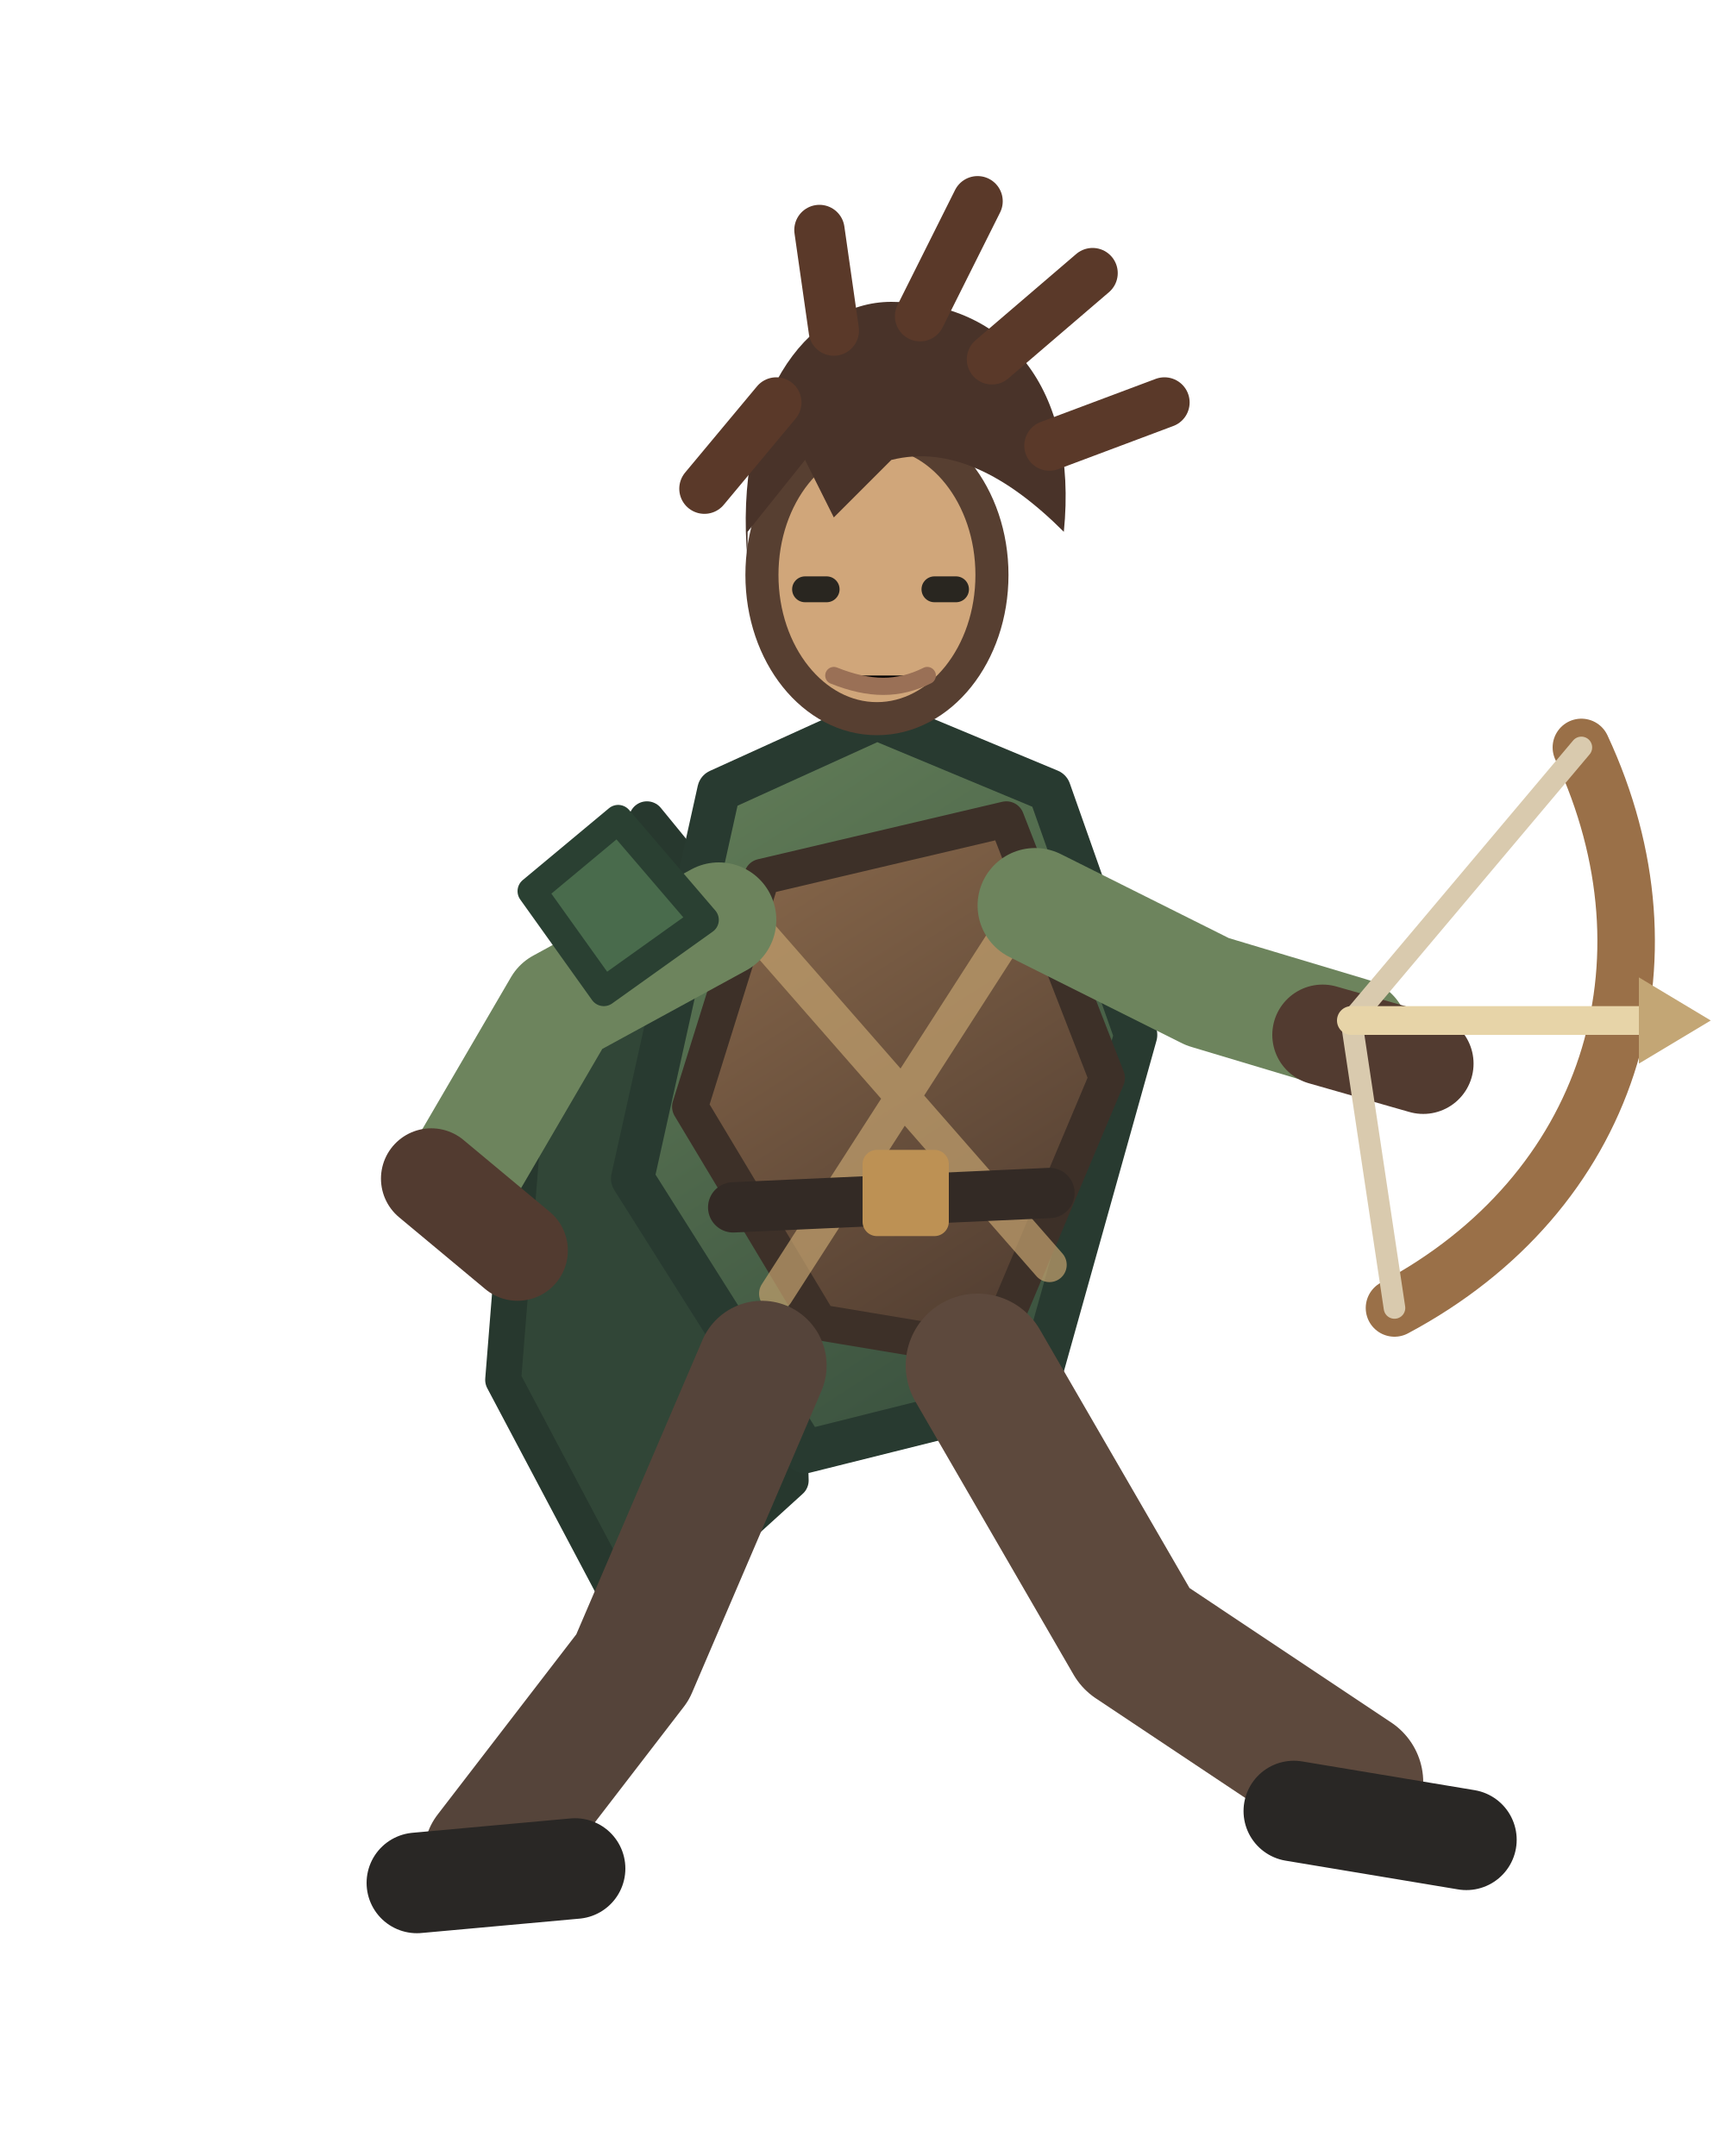
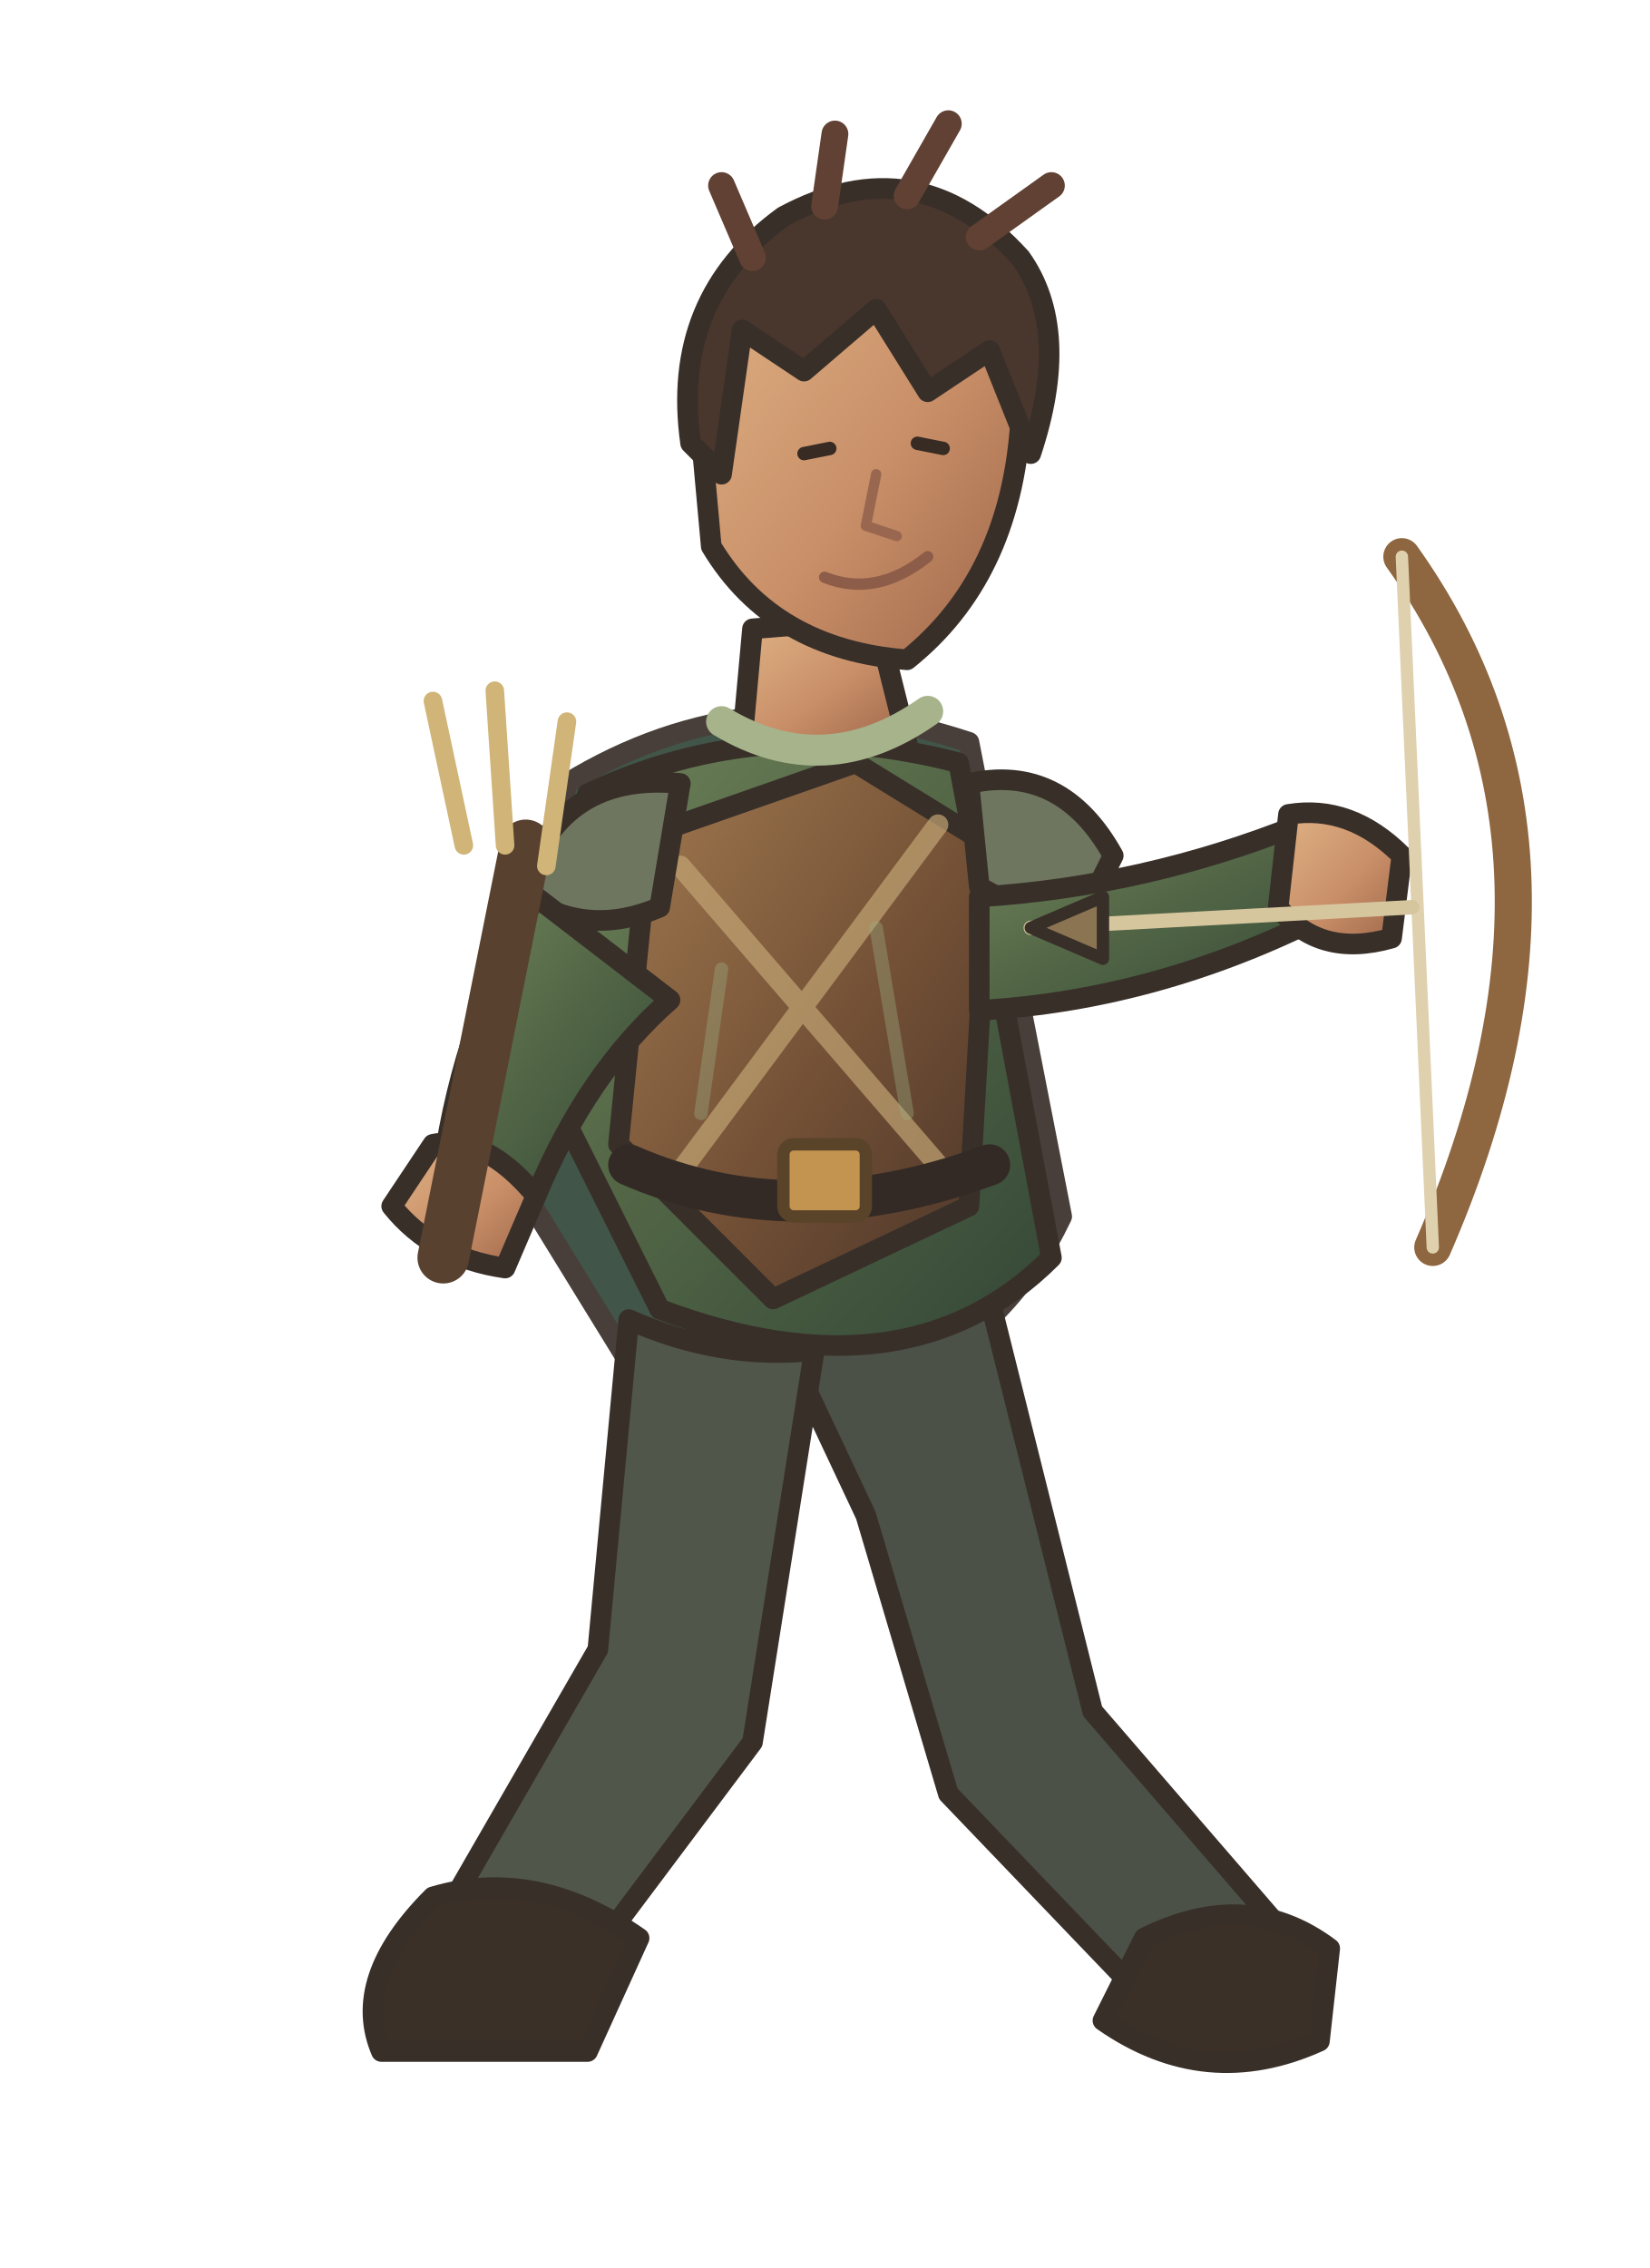
- <svg xmlns="http://www.w3.org/2000/svg" viewBox="0 0 120 150">
+ <svg xmlns="http://www.w3.org/2000/svg" viewBox="0 0 160 220">
  <defs>
-     <linearGradient id="tunic" x1="43" y1="52" x2="76" y2="103" gradientUnits="userSpaceOnUse">
-       <stop stop-color="#647f59" />
-       <stop offset="1" stop-color="#344b3b" />
+     <linearGradient id="gcloth" x1="0" y1="0" x2="1" y2="1">
+       <stop stop-color="#6f835b" />
+       <stop offset=".48" stop-color="#526646" />
+       <stop offset="1" stop-color="#344737" />
    </linearGradient>
-     <linearGradient id="leather" x1="52" y1="58" x2="76" y2="96" gradientUnits="userSpaceOnUse">
-       <stop stop-color="#87674a" />
-       <stop offset="1" stop-color="#4a382e" />
+     <linearGradient id="gleather" x1="0" y1="0" x2="1" y2="1">
+       <stop stop-color="#a27a50" />
+       <stop offset=".55" stop-color="#745136" />
+       <stop offset="1" stop-color="#4b3529" />
    </linearGradient>
+     <linearGradient id="gskin" x1="0" y1="0" x2="1" y2="1">
+       <stop stop-color="#e0b386" />
+       <stop offset=".55" stop-color="#c98f68" />
+       <stop offset="1" stop-color="#9f674b" />
+     </linearGradient>
+     <linearGradient id="gsteel" x1="0" y1="0" x2="1" y2="1">
+       <stop stop-color="#f2ead6" />
+       <stop offset=".28" stop-color="#c8d0c8" />
+       <stop offset=".55" stop-color="#7c8986" />
+       <stop offset=".8" stop-color="#cfd3c6" />
+       <stop offset="1" stop-color="#626c6c" />
+     </linearGradient>
+     <linearGradient id="gwolf" x1="0" y1="0" x2="1" y2="1">
+       <stop stop-color="#777a6f" />
+       <stop offset=".48" stop-color="#555c54" />
+       <stop offset="1" stop-color="#333a35" />
+     </linearGradient>
+     <linearGradient id="gboar" x1="0" y1="0" x2="1" y2="1">
+       <stop stop-color="#98694e" />
+       <stop offset=".52" stop-color="#74503d" />
+       <stop offset="1" stop-color="#49352e" />
+     </linearGradient>
+     <linearGradient id="gboss" x1="0" y1="0" x2="1" y2="1">
+       <stop stop-color="#9f5f45" />
+       <stop offset=".52" stop-color="#713f35" />
+       <stop offset="1" stop-color="#3e2d2b" />
+     </linearGradient>
+     <filter id="soft" x="-10%" y="-10%" width="120%" height="120%">
+       <feGaussianBlur stdDeviation=".35" />
+     </filter>
  </defs>
-   <g stroke-linecap="round" stroke-linejoin="round">
-     <path d="M45 57 37 71 35 96 44 113 55 103 54 68Z" fill="#314637" stroke="#27382e" stroke-width="2.5" />
-     <path d="M50 55 61 50 73 55 79 72 72 97 56 101 44 82Z" fill="url(#tunic)" stroke="#283a30" stroke-width="3" />
-     <path d="M53 61 70 57 77 75 69 94 57 92 48 77Z" fill="url(#leather)" stroke="#3d3028" stroke-width="2.5" />
-     <path d="M52 64 73 88M72 62 54 90" stroke="#c0a06d" stroke-width="2.4" opacity=".72" />
-     <path d="M51 84 73 83" stroke="#332a25" stroke-width="3.5" />
-     <rect x="60" y="80" width="6" height="6" rx="1" fill="#bd9154" />
-     <path d="M53 95 44 116 34 129" stroke="#55443a" stroke-width="9" />
-     <path d="M68 95 79 114 94 124" stroke="#5d493d" stroke-width="10" />
-     <path d="M29 131 40 130M90 126l12 2" stroke="#292725" stroke-width="7" />
-     <path d="M50 64 39 70 32 82" stroke="#6d845d" stroke-width="8" />
-     <path d="M72 63 84 69 94 72" stroke="#6d845d" stroke-width="8" />
-     <path d="M30 82 36 87M92 72l7 2" stroke="#523b30" stroke-width="7" />
-     <ellipse cx="61" cy="40" rx="8" ry="10" fill="#d0a67a" stroke="#573f31" stroke-width="2.3" />
-     <path d="M52 39c-1-11 4-18 10-18 8 0 13 6 12 16-4-4-8-6-12-5l-4 4-2-4-4 5Z" fill="#493329" />
-     <path d="M54 28 49 34M58 23l-1-7M64 22l4-8M69 25l7-6M73 31l8-3" stroke="#5a3929" stroke-width="3.5" />
-     <path d="M56 41h1.5M65 41h1.5" stroke="#292620" stroke-width="1.8" />
-     <path d="M58 47c2.5 1 4.5 1 6.5 0" stroke="#9a7056" stroke-width="1.2" />
-     <path d="M97 91c15-8 20-24 13-39" fill="none" stroke="#9a7048" stroke-width="4" />
-     <path d="M110 52 94 71 97 91" fill="none" stroke="#d9caae" stroke-width="1.5" />
-     <path d="M94 71 117 71" stroke="#e7d4a8" stroke-width="2" />
-     <path d="M114 68 119 71 114 74Z" fill="#c3a675" />
-     <path d="M43 57 37 62 42 69 49 64Z" fill="#496b4c" stroke="#2a4032" stroke-width="2" />
+   <g stroke="#382f29" stroke-width="2" stroke-linecap="round" stroke-linejoin="round">
+     <path d="M55 76 Q73 65 94 72 L103 118 Q93 139 64 137 L48 111Z" fill="#314738" opacity=".92" />
+     <path d="M76 130 Q88 131 96 126 L106 166 L125 188 L115 198 L92 174 L84 147Z" fill="#4b5147" />
+     <path d="M61 128 Q70 132 79 131 L73 169 L55 193 L43 186 L58 160Z" fill="#51564a" />
+     <path d="M42 184 Q52 181 62 188 L57 199 L37 199 Q34 192 42 184Z" fill="#3b3028" />
+     <path d="M111 188 Q121 183 129 189 L128 198 Q117 203 107 196Z" fill="#3b3028" />
+     <path d="M57 77 Q74 69 93 74 L102 122 Q88 136 64 127 L50 99Z" fill="url(#gcloth)" />
+     <path d="M63 81 L83 74 L96 82 L94 117 L75 126 L60 111Z" fill="url(#gleather)" />
+     <path d="M66 84 L91 113 M91 80 L65 115" stroke="#c2a474" stroke-width="2" fill="none" opacity=".7" />
+     <path d="M61 113 Q77 120 96 113" stroke="#342a25" stroke-width="4" fill="none" />
+     <rect x="76" y="111" width="8" height="7" rx="1" fill="#c3944f" stroke="#594329" stroke-width="1.2" />
+     <path d="M72 72 L73 61 L85 60 L88 72" fill="url(#gskin)" />
+     <path d="M68 42 Q69 26 82 23 Q97 24 99 41 Q98 56 88 64 Q75 63 69 53Z" fill="url(#gskin)" />
+     <path d="M67 43 Q65 29 76 21 Q89 14 99 25 Q104 32 100 44 L96 34 L90 38 L85 30 L78 36 L72 32 L70 46Z" fill="#49362d" />
+     <path d="M73 25 L70 18 M80 20 L81 13 M88 19 L92 12 M95 23 L102 18" stroke="#604133" stroke-width="2.6" />
+     <path d="M78 44 l2.5 -.5 M89 43 l2.5 .5" stroke="#382b24" stroke-width="1.3" />
+     <path d="M85 46 l-1 5 3 1" fill="none" stroke="#99674f" stroke-width="1" />
+     <path d="M80 56 Q85 58 90 54" fill="none" stroke="#8d5d49" stroke-width="1.1" />
+     <path d="M70 70 Q80 76 90 69" fill="none" stroke="#a6b38b" stroke-width="3" />
+     <path d="M52 83 Q56 75 66 76 L64 88 Q57 91 51 87Z" fill="#6f765f" />
+     <path d="M94 76 Q103 74 108 83 L105 89 Q100 89 95 86Z" fill="#6f765f" />
+     <path d="M70 94 L68 108 M85 90 L88 108" stroke="#9aab80" stroke-width="1.3" opacity=".38" />
+     <path d="M95 87 Q111 86 126 80 L130 88 Q113 97 95 98Z" fill="url(#gcloth)" />
+     <path d="M125 79 Q131 78 136 83 L135 91 Q128 93 124 88Z" fill="url(#gskin)" />
+     <path d="M52 87 Q45 99 43 113 L52 116 Q57 104 65 97Z" fill="url(#gcloth)" />
+     <path d="M42 111 Q47 110 52 116 L49 123 Q42 122 38 117Z" fill="url(#gskin)" />
+     <path d="M136 54 Q156 82 139 121" fill="none" stroke="#8e663f" stroke-width="3.6" />
+     <path d="M136 54 L139 121" fill="none" stroke="#dfd0ae" stroke-width="1.2" />
+     <path d="M137 88 L100 90" fill="none" stroke="#d6c69e" stroke-width="1.4" />
+     <path d="M100 90 L107 87 L107 93Z" fill="#8a7452" stroke-width="1.2" />
+     <path d="M51 82 L43 122" stroke="#59412f" stroke-width="5" />
+     <path d="M45 82 L42 68 M49 82 L48 67 M53 84 L55 70" stroke="#d0b478" stroke-width="1.8" />
  </g>
</svg>
